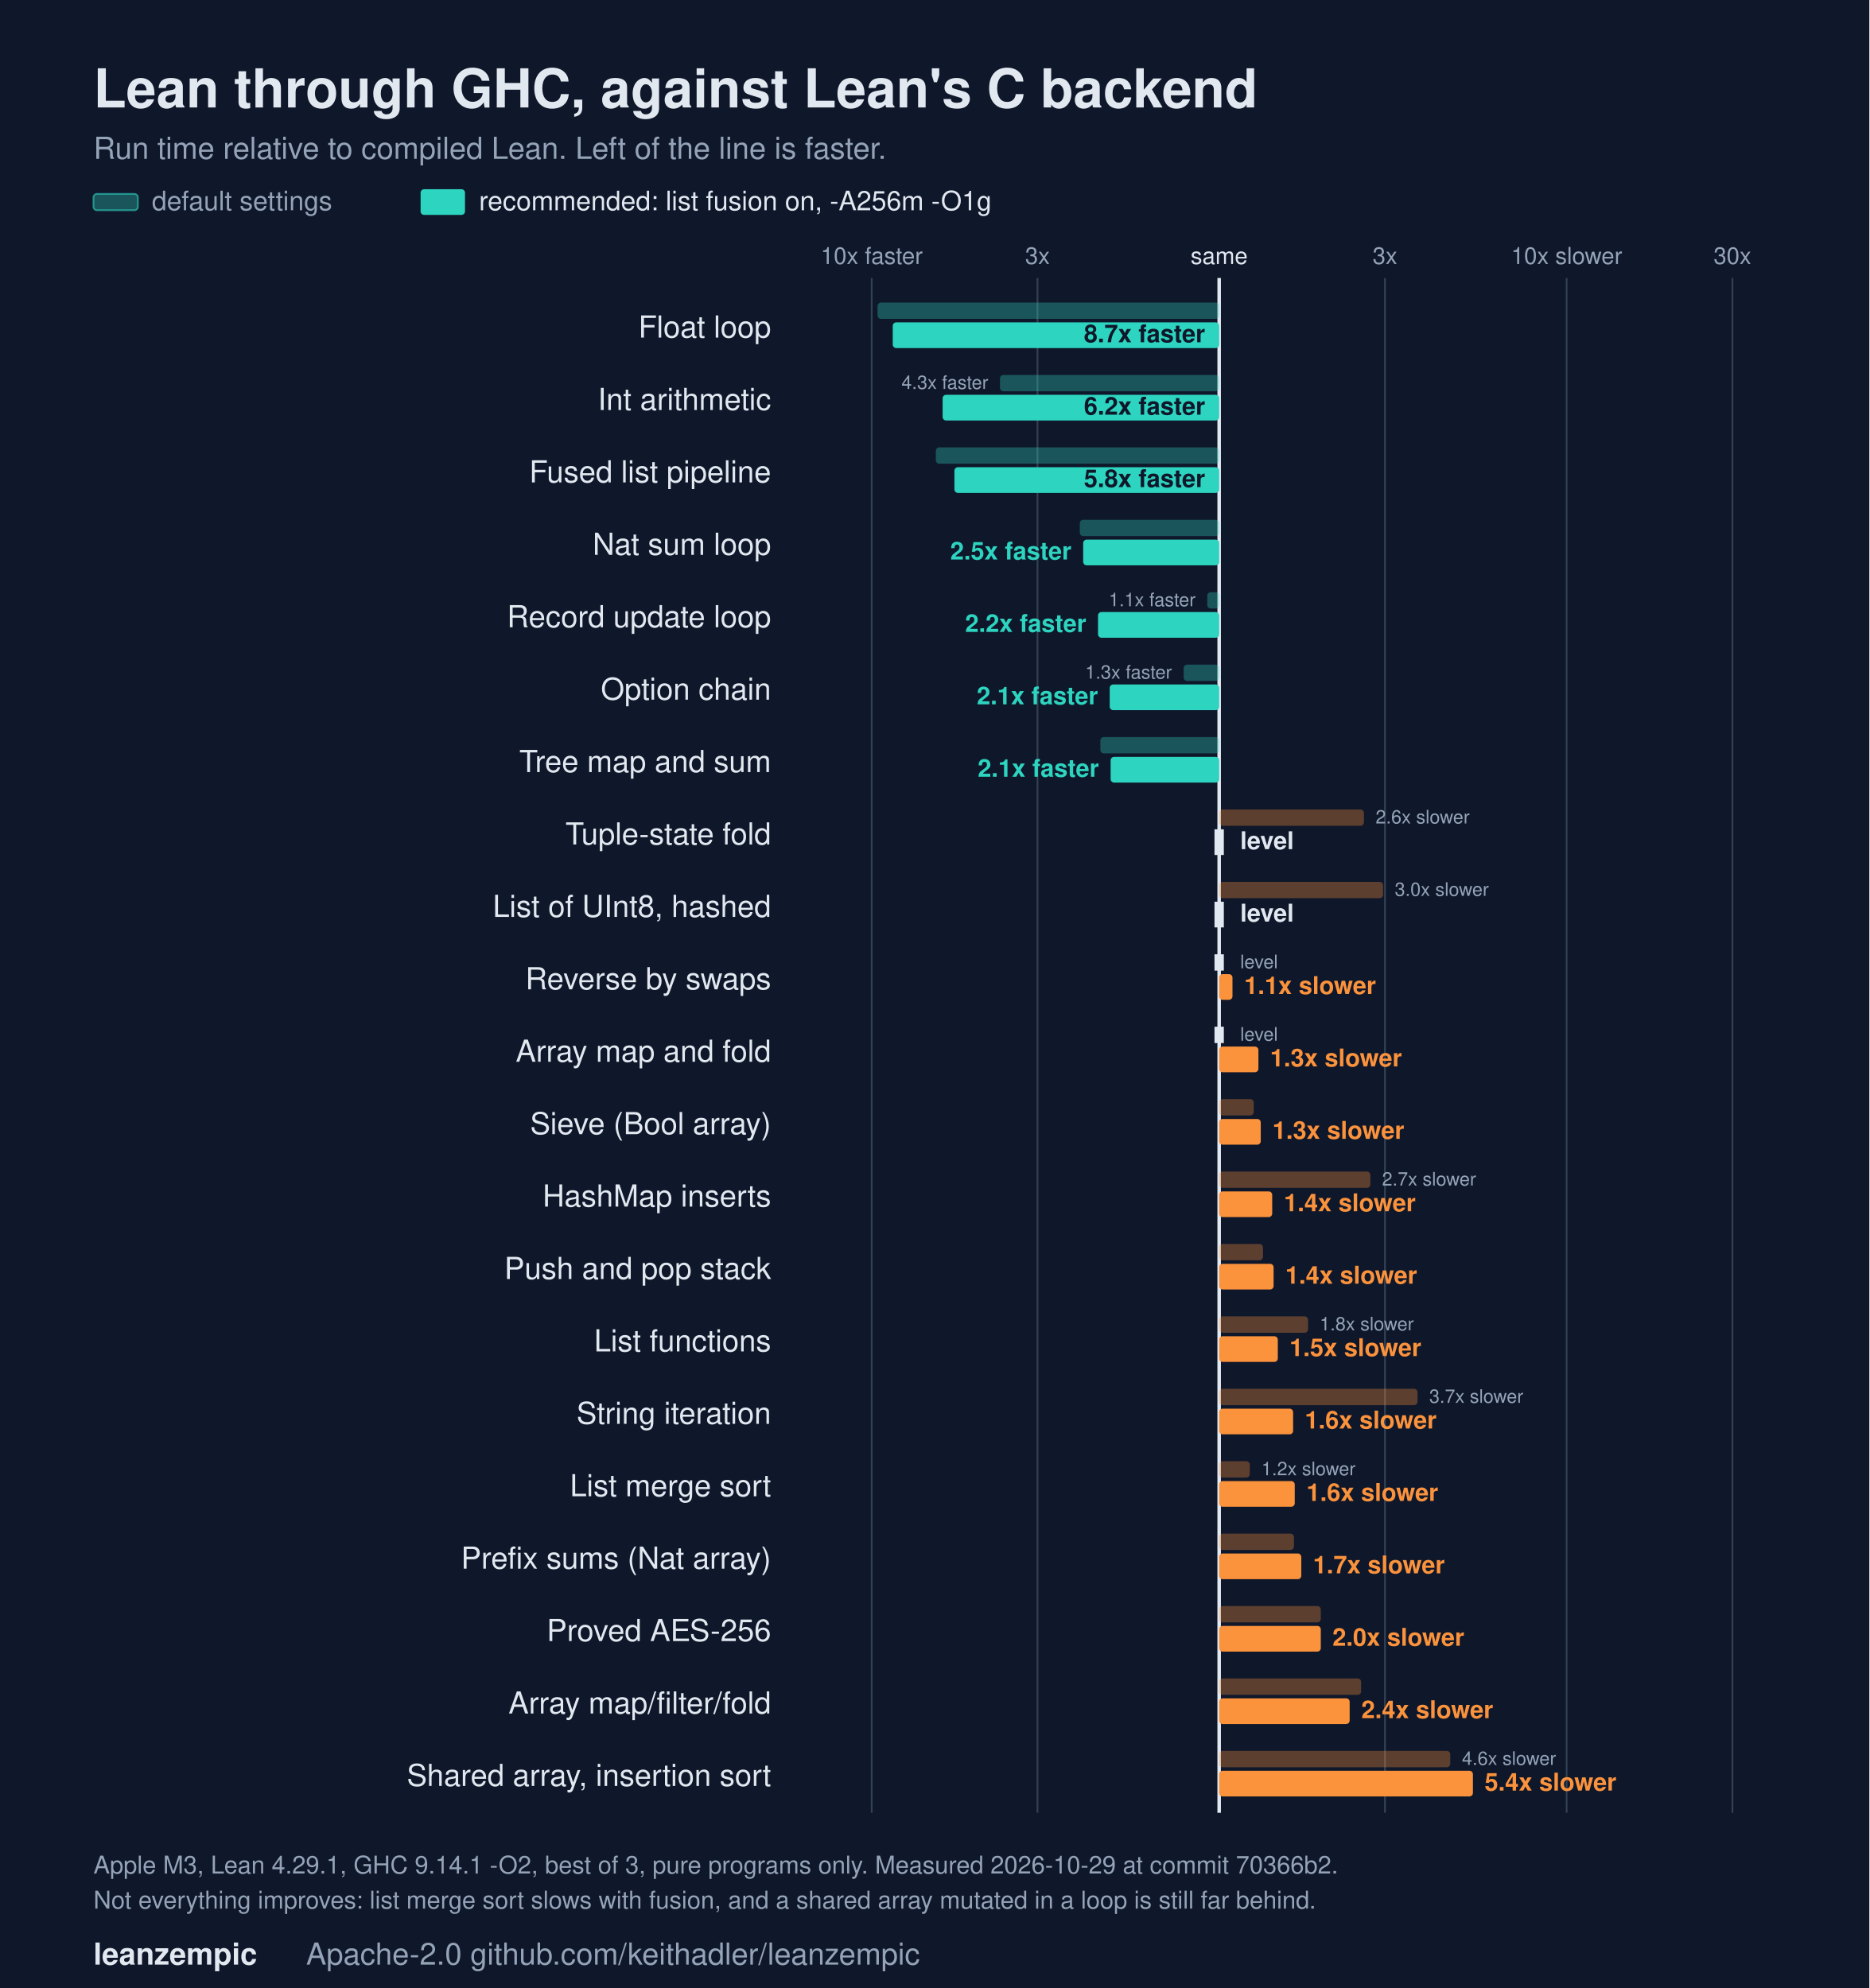
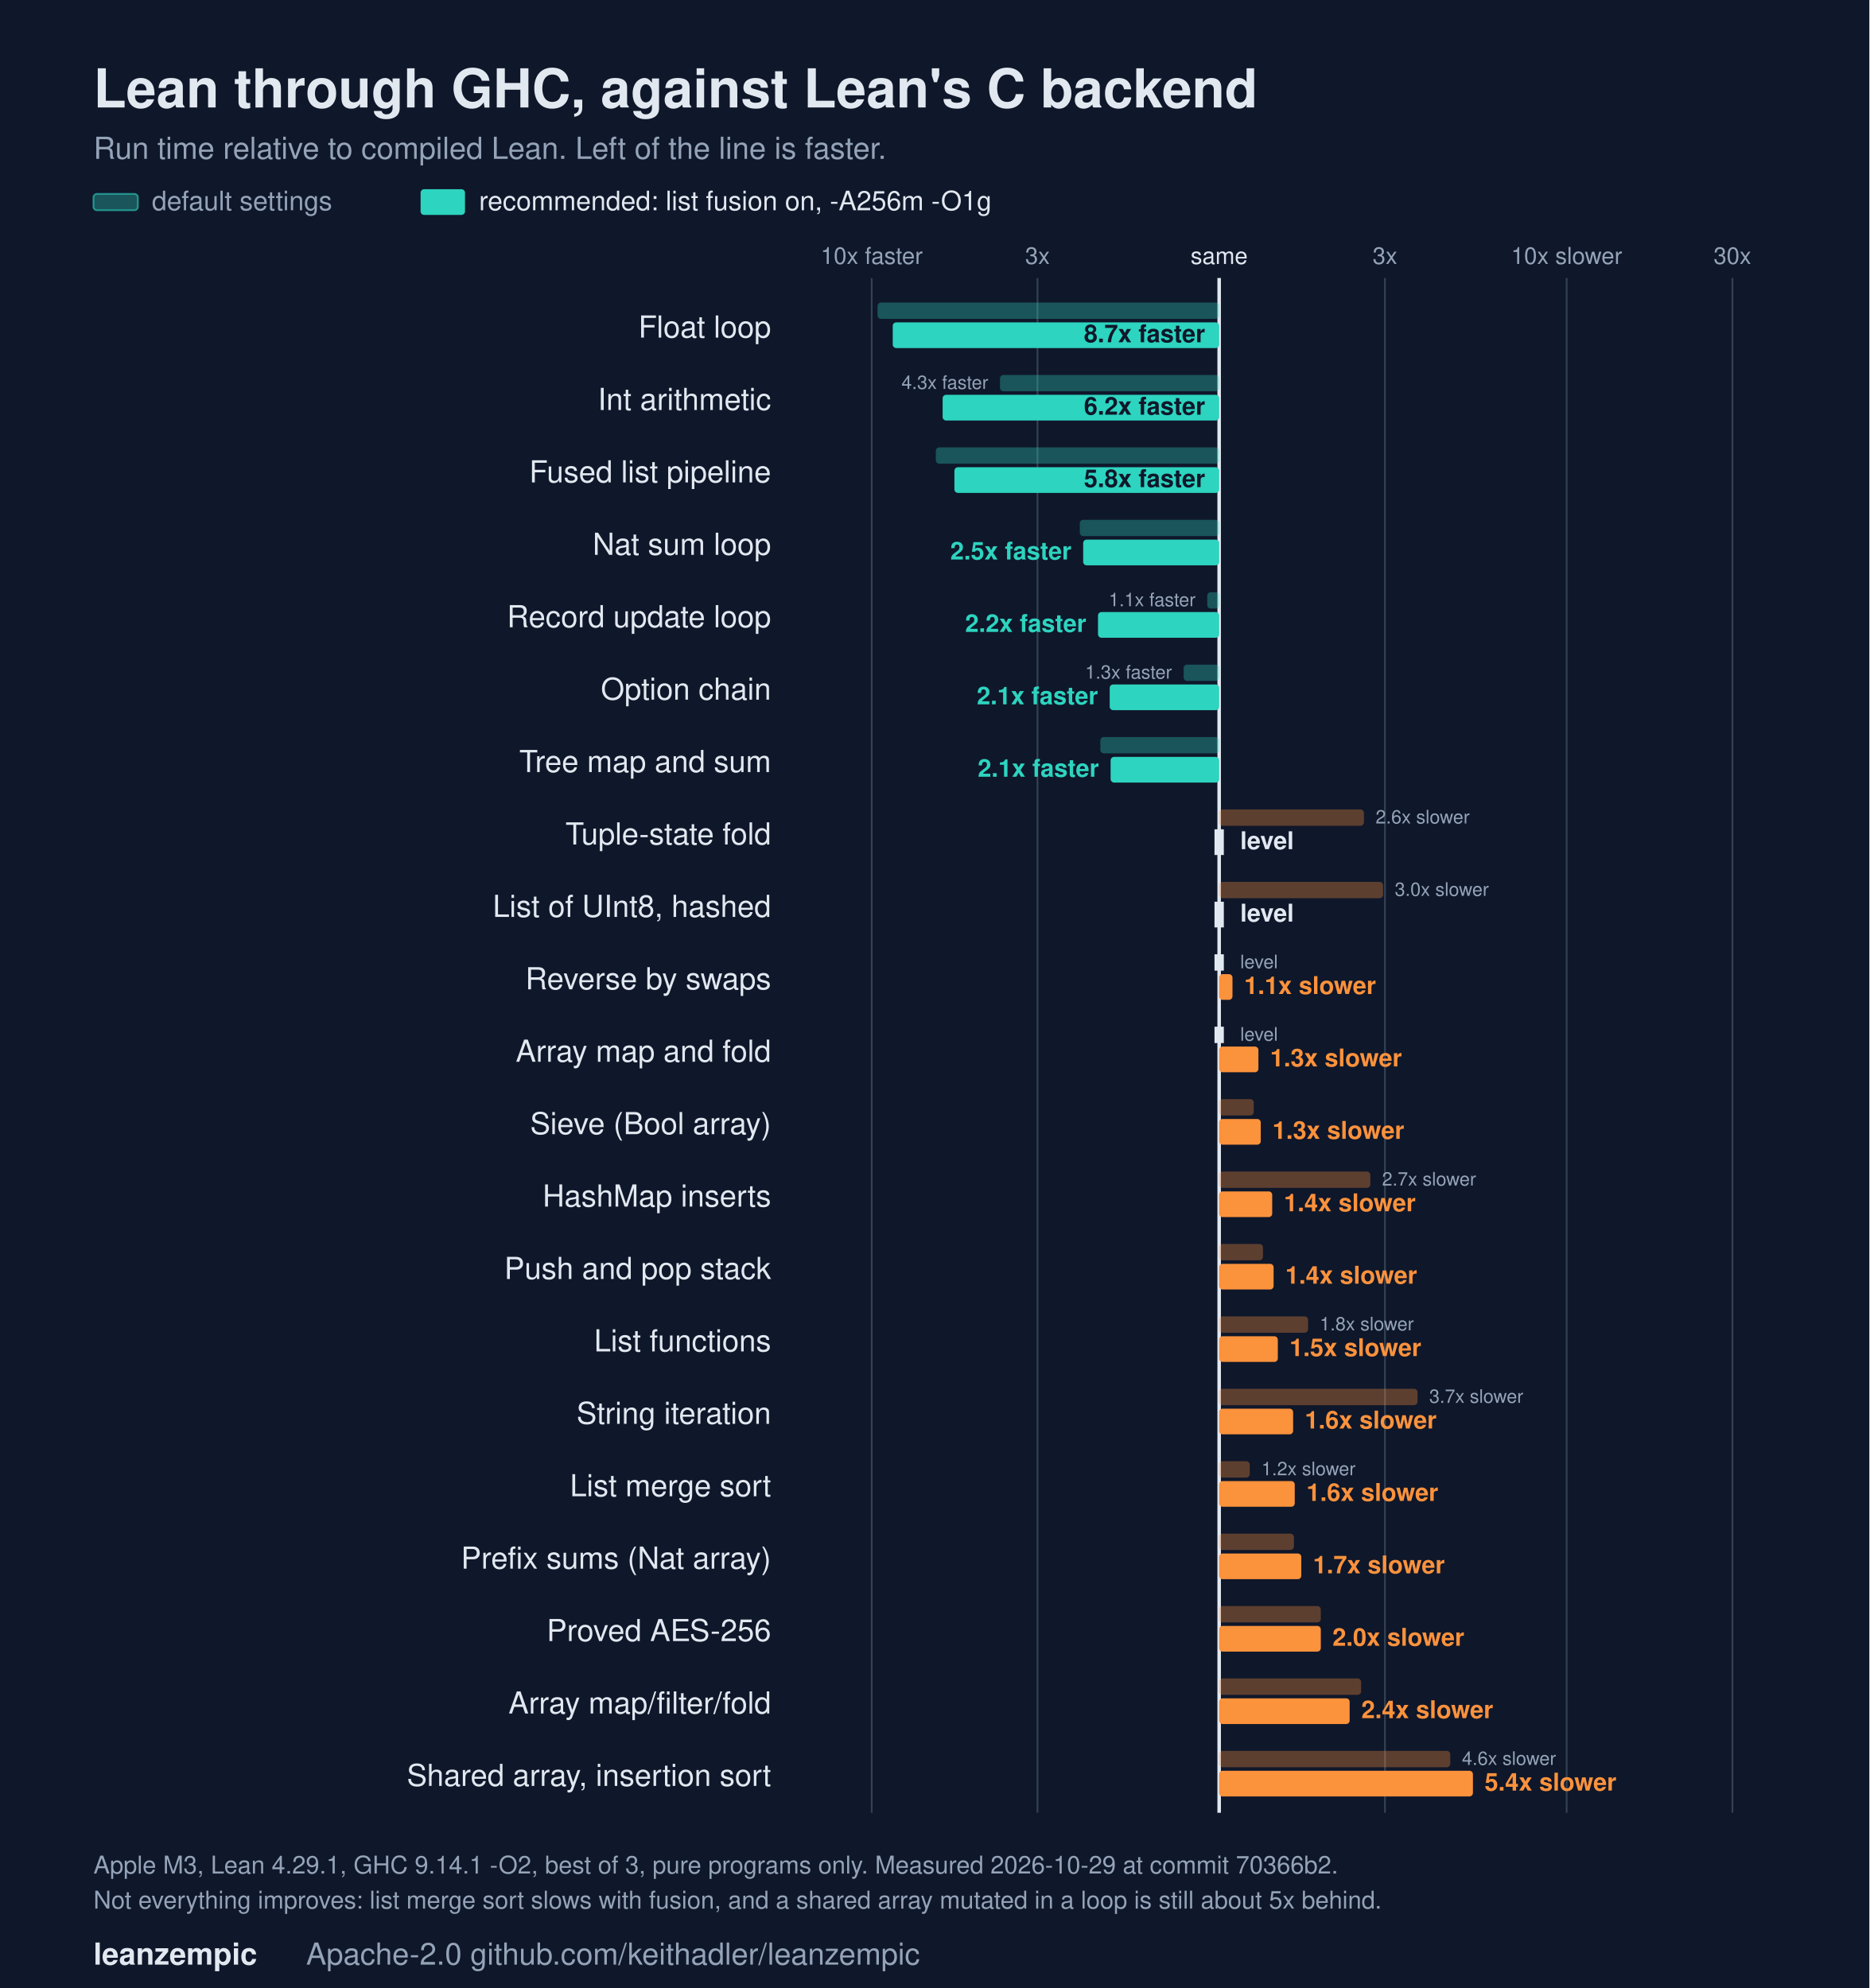
<svg xmlns="http://www.w3.org/2000/svg" width="1600" height="1702" viewBox="0 0 1600 1702" font-family="Helvetica Neue, Helvetica, Arial, sans-serif">
  <rect width="1600" height="1702" fill="#0f172a" />
  <text x="80" y="92" font-size="46" font-weight="700" fill="#e2e8f0">Lean through GHC, against Lean's C backend</text>
  <text x="80" y="136" font-size="26" fill="#94a3b8">Run time relative to compiled Lean. Left of the line is faster.</text>
  <rect x="80" y="166" width="38" height="14" rx="3" fill="#2dd4bf55" />
  <rect x="80" y="166" width="38" height="14" rx="3" fill="none" stroke="#2dd4bf" stroke-width="1.5" opacity=".6" />
  <text x="130" y="180" font-size="23" fill="#94a3b8">default settings</text>
  <rect x="360" y="162" width="38" height="22" rx="3" fill="#2dd4bf" />
  <text x="410" y="180" font-size="23" fill="#e2e8f0">recommended: list fusion on, -A256m -O1g</text>
  <line x1="746.1" y1="238" x2="746.1" y2="1552" stroke="#334155" stroke-width="1.5" />
  <text x="746.1" y="226" font-size="20" text-anchor="middle" fill="#94a3b8">10x faster</text>
  <line x1="888.0" y1="238" x2="888.0" y2="1552" stroke="#334155" stroke-width="1.5" />
  <text x="888.0" y="226" font-size="20" text-anchor="middle" fill="#94a3b8">3x</text>
  <line x1="1043.5" y1="238" x2="1043.5" y2="1552" stroke="#e2e8f0" stroke-width="3" />
  <text x="1043.5" y="226" font-size="20" text-anchor="middle" fill="#e2e8f0">same</text>
  <line x1="1185.4" y1="238" x2="1185.4" y2="1552" stroke="#334155" stroke-width="1.5" />
  <text x="1185.4" y="226" font-size="20" text-anchor="middle" fill="#94a3b8">3x</text>
  <line x1="1340.9" y1="238" x2="1340.9" y2="1552" stroke="#334155" stroke-width="1.5" />
  <text x="1340.9" y="226" font-size="20" text-anchor="middle" fill="#94a3b8">10x slower</text>
  <line x1="1482.8" y1="238" x2="1482.8" y2="1552" stroke="#334155" stroke-width="1.5" />
  <text x="1482.8" y="226" font-size="20" text-anchor="middle" fill="#94a3b8">30x</text>
  <text x="660" y="289.0" font-size="26" text-anchor="end" fill="#e2e8f0">Float loop</text>
  <rect x="751.1" y="259.0" width="292.4" height="14" rx="3" fill="#2dd4bf55" />
  <rect x="764.1" y="276.0" width="279.4" height="22" rx="3" fill="#2dd4bf" />
  <text x="1031.5" y="293.0" font-size="21" font-weight="700" text-anchor="end" fill="#0f172a">8.7x faster</text>
  <text x="660" y="351.0" font-size="26" text-anchor="end" fill="#e2e8f0">Int arithmetic</text>
  <rect x="855.9" y="321.0" width="187.6" height="14" rx="3" fill="#2dd4bf55" />
  <text x="845.9" y="333.0" font-size="16" text-anchor="end" fill="#94a3b8">4.3x faster</text>
  <rect x="806.8" y="338.0" width="236.7" height="22" rx="3" fill="#2dd4bf" />
  <text x="1031.5" y="355.0" font-size="21" font-weight="700" text-anchor="end" fill="#0f172a">6.2x faster</text>
  <text x="660" y="413.0" font-size="26" text-anchor="end" fill="#e2e8f0">Fused list pipeline</text>
  <rect x="801.0" y="383.0" width="242.5" height="14" rx="3" fill="#2dd4bf55" />
  <rect x="816.9" y="400.0" width="226.6" height="22" rx="3" fill="#2dd4bf" />
  <text x="1031.5" y="417.0" font-size="21" font-weight="700" text-anchor="end" fill="#0f172a">5.8x faster</text>
  <text x="660" y="475.0" font-size="26" text-anchor="end" fill="#e2e8f0">Nat sum loop</text>
  <rect x="924.2" y="445.0" width="119.3" height="14" rx="3" fill="#2dd4bf55" />
  <rect x="927.1" y="462.0" width="116.4" height="22" rx="3" fill="#2dd4bf" />
  <text x="917.1" y="479.0" font-size="21" font-weight="700" text-anchor="end" fill="#2dd4bf">2.5x faster</text>
  <text x="660" y="537.0" font-size="26" text-anchor="end" fill="#e2e8f0">Record update loop</text>
  <rect x="1033.3" y="507.0" width="10.2" height="14" rx="3" fill="#2dd4bf55" />
  <text x="1023.3" y="519.0" font-size="16" text-anchor="end" fill="#94a3b8">1.1x faster</text>
  <rect x="939.8" y="524.0" width="103.7" height="22" rx="3" fill="#2dd4bf" />
  <text x="929.8" y="541.0" font-size="21" font-weight="700" text-anchor="end" fill="#2dd4bf">2.2x faster</text>
  <text x="660" y="599.0" font-size="26" text-anchor="end" fill="#e2e8f0">Option chain</text>
  <rect x="1013.1" y="569.0" width="30.4" height="14" rx="3" fill="#2dd4bf55" />
  <text x="1003.1" y="581.0" font-size="16" text-anchor="end" fill="#94a3b8">1.3x faster</text>
  <rect x="949.8" y="586.0" width="93.7" height="22" rx="3" fill="#2dd4bf" />
  <text x="939.8" y="603.0" font-size="21" font-weight="700" text-anchor="end" fill="#2dd4bf">2.1x faster</text>
  <text x="660" y="661.0" font-size="26" text-anchor="end" fill="#e2e8f0">Tree map and sum</text>
  <rect x="941.8" y="631.0" width="101.7" height="14" rx="3" fill="#2dd4bf55" />
  <rect x="950.6" y="648.0" width="92.9" height="22" rx="3" fill="#2dd4bf" />
  <text x="940.6" y="665.0" font-size="21" font-weight="700" text-anchor="end" fill="#2dd4bf">2.1x faster</text>
  <text x="660" y="723.0" font-size="26" text-anchor="end" fill="#e2e8f0">Tuple-state fold</text>
  <rect x="1043.5" y="693.0" width="123.9" height="14" rx="3" fill="#fb923c55" />
  <text x="1177.4" y="705.0" font-size="16" text-anchor="start" fill="#94a3b8">2.6x slower</text>
  <rect x="1039.5" y="710.0" width="8" height="22" fill="#e2e8f0" />
  <text x="1061.5" y="727.0" font-size="21" font-weight="700" text-anchor="start" fill="#e2e8f0">level</text>
  <text x="660" y="785.0" font-size="26" text-anchor="end" fill="#e2e8f0">List of UInt8, hashed</text>
  <rect x="1043.5" y="755.0" width="140.3" height="14" rx="3" fill="#fb923c55" />
  <text x="1193.8" y="767.0" font-size="16" text-anchor="start" fill="#94a3b8">3.0x slower</text>
  <rect x="1039.5" y="772.0" width="8" height="22" fill="#e2e8f0" />
  <text x="1061.5" y="789.0" font-size="21" font-weight="700" text-anchor="start" fill="#e2e8f0">level</text>
  <text x="660" y="847.0" font-size="26" text-anchor="end" fill="#e2e8f0">Reverse by swaps</text>
  <rect x="1039.5" y="817.0" width="8" height="14" fill="#e2e8f0" />
  <text x="1061.5" y="829.0" font-size="16" text-anchor="start" fill="#94a3b8">level</text>
  <rect x="1043.5" y="834.0" width="11.4" height="22" rx="3" fill="#fb923c" />
  <text x="1064.9" y="851.0" font-size="21" font-weight="700" text-anchor="start" fill="#fb923c">1.1x slower</text>
  <text x="660" y="909.0" font-size="26" text-anchor="end" fill="#e2e8f0">Array map and fold</text>
  <rect x="1039.5" y="879.0" width="8" height="14" fill="#e2e8f0" />
  <text x="1061.5" y="891.0" font-size="16" text-anchor="start" fill="#94a3b8">level</text>
  <rect x="1043.5" y="896.0" width="33.6" height="22" rx="3" fill="#fb923c" />
  <text x="1087.1" y="913.0" font-size="21" font-weight="700" text-anchor="start" fill="#fb923c">1.3x slower</text>
  <text x="660" y="971.0" font-size="26" text-anchor="end" fill="#e2e8f0">Sieve (Bool array)</text>
  <rect x="1043.5" y="941.0" width="29.6" height="14" rx="3" fill="#fb923c55" />
  <rect x="1043.5" y="958.0" width="35.6" height="22" rx="3" fill="#fb923c" />
  <text x="1089.1" y="975.0" font-size="21" font-weight="700" text-anchor="start" fill="#fb923c">1.3x slower</text>
  <text x="660" y="1033.0" font-size="26" text-anchor="end" fill="#e2e8f0">HashMap inserts</text>
  <rect x="1043.5" y="1003.0" width="129.4" height="14" rx="3" fill="#fb923c55" />
  <text x="1182.9" y="1015.0" font-size="16" text-anchor="start" fill="#94a3b8">2.7x slower</text>
  <rect x="1043.5" y="1020.0" width="45.4" height="22" rx="3" fill="#fb923c" />
  <text x="1098.9" y="1037.0" font-size="21" font-weight="700" text-anchor="start" fill="#fb923c">1.4x slower</text>
  <text x="660" y="1095.0" font-size="26" text-anchor="end" fill="#e2e8f0">Push and pop stack</text>
  <rect x="1043.5" y="1065.0" width="37.5" height="14" rx="3" fill="#fb923c55" />
  <rect x="1043.5" y="1082.0" width="46.6" height="22" rx="3" fill="#fb923c" />
  <text x="1100.1" y="1099.0" font-size="21" font-weight="700" text-anchor="start" fill="#fb923c">1.4x slower</text>
  <text x="660" y="1157.0" font-size="26" text-anchor="end" fill="#e2e8f0">List functions</text>
  <rect x="1043.5" y="1127.0" width="76.1" height="14" rx="3" fill="#fb923c55" />
  <text x="1129.6" y="1139.0" font-size="16" text-anchor="start" fill="#94a3b8">1.8x slower</text>
  <rect x="1043.5" y="1144.0" width="50.2" height="22" rx="3" fill="#fb923c" />
  <text x="1103.7" y="1161.0" font-size="21" font-weight="700" text-anchor="start" fill="#fb923c">1.5x slower</text>
  <text x="660" y="1219.0" font-size="26" text-anchor="end" fill="#e2e8f0">String iteration</text>
  <rect x="1043.5" y="1189.0" width="169.8" height="14" rx="3" fill="#fb923c55" />
  <text x="1223.3" y="1201.0" font-size="16" text-anchor="start" fill="#94a3b8">3.7x slower</text>
  <rect x="1043.5" y="1206.0" width="63.3" height="22" rx="3" fill="#fb923c" />
  <text x="1116.8" y="1223.0" font-size="21" font-weight="700" text-anchor="start" fill="#fb923c">1.6x slower</text>
  <text x="660" y="1281.0" font-size="26" text-anchor="end" fill="#e2e8f0">List merge sort</text>
  <rect x="1043.5" y="1251.0" width="26.2" height="14" rx="3" fill="#fb923c55" />
  <text x="1079.7" y="1263.0" font-size="16" text-anchor="start" fill="#94a3b8">1.2x slower</text>
  <rect x="1043.5" y="1268.0" width="64.7" height="22" rx="3" fill="#fb923c" />
  <text x="1118.2" y="1285.0" font-size="21" font-weight="700" text-anchor="start" fill="#fb923c">1.6x slower</text>
  <text x="660" y="1343.0" font-size="26" text-anchor="end" fill="#e2e8f0">Prefix sums (Nat array)</text>
  <rect x="1043.5" y="1313.0" width="64.0" height="14" rx="3" fill="#fb923c55" />
  <rect x="1043.5" y="1330.0" width="70.3" height="22" rx="3" fill="#fb923c" />
  <text x="1123.8" y="1347.0" font-size="21" font-weight="700" text-anchor="start" fill="#fb923c">1.7x slower</text>
  <text x="660" y="1405.0" font-size="26" text-anchor="end" fill="#e2e8f0">Proved AES-256</text>
  <rect x="1043.5" y="1375.0" width="87.0" height="14" rx="3" fill="#fb923c55" />
  <rect x="1043.5" y="1392.0" width="87.0" height="22" rx="3" fill="#fb923c" />
  <text x="1140.5" y="1409.0" font-size="21" font-weight="700" text-anchor="start" fill="#fb923c">2.0x slower</text>
  <text x="660" y="1467.0" font-size="26" text-anchor="end" fill="#e2e8f0">Array map/filter/fold</text>
  <rect x="1043.5" y="1437.0" width="121.5" height="14" rx="3" fill="#fb923c55" />
  <rect x="1043.5" y="1454.0" width="111.7" height="22" rx="3" fill="#fb923c" />
  <text x="1165.2" y="1471.0" font-size="21" font-weight="700" text-anchor="start" fill="#fb923c">2.4x slower</text>
  <text x="660" y="1529.0" font-size="26" text-anchor="end" fill="#e2e8f0">Shared array, insertion sort</text>
  <rect x="1043.5" y="1499.0" width="197.8" height="14" rx="3" fill="#fb923c55" />
  <text x="1251.3" y="1511.0" font-size="16" text-anchor="start" fill="#94a3b8">4.6x slower</text>
  <rect x="1043.5" y="1516.0" width="217.2" height="22" rx="3" fill="#fb923c" />
  <text x="1270.7" y="1533.0" font-size="21" font-weight="700" text-anchor="start" fill="#fb923c">5.4x slower</text>
  <text x="80" y="1604" font-size="21" fill="#94a3b8">Apple M3, Lean 4.29.1, GHC 9.14.1 -O2, best of 3, pure programs only. Measured 2026-10-29 at commit 70366b2.</text>
-   <text x="80" y="1634" font-size="21" fill="#94a3b8">Not everything improves: list merge sort slows with fusion, and a shared array mutated in a loop is still far behind.</text>
+   <text x="80" y="1634" font-size="21" fill="#94a3b8">Not everything improves: list merge sort slows with fusion, and a shared array mutated in a loop is still about 5x behind.</text>
  <text x="80" y="1682" font-size="26" font-weight="700" fill="#e2e8f0">leanzempic</text>
  <text x="262" y="1682" font-size="26" fill="#94a3b8">Apache-2.0  github.com/keithadler/leanzempic</text>
</svg>
